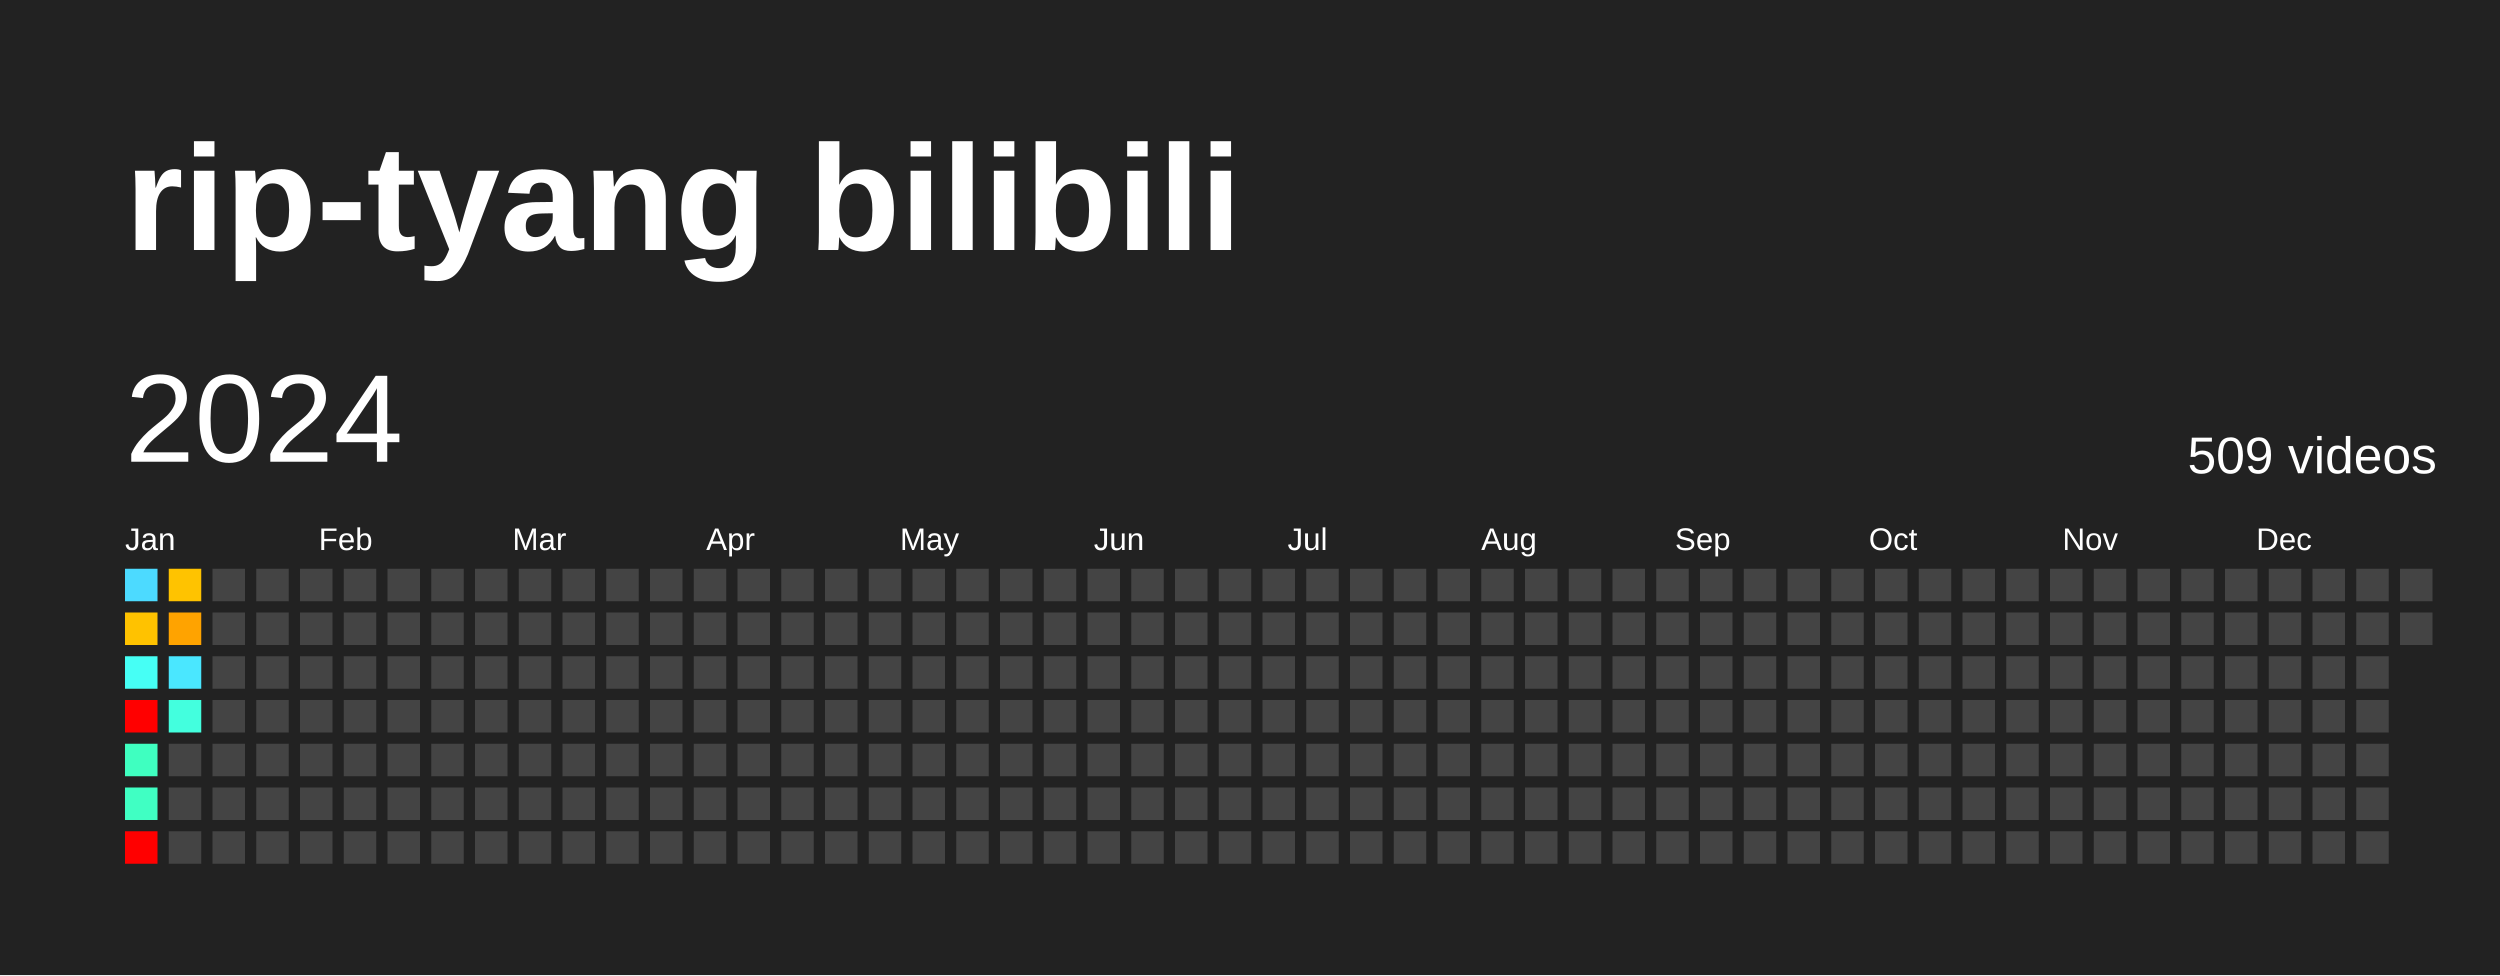
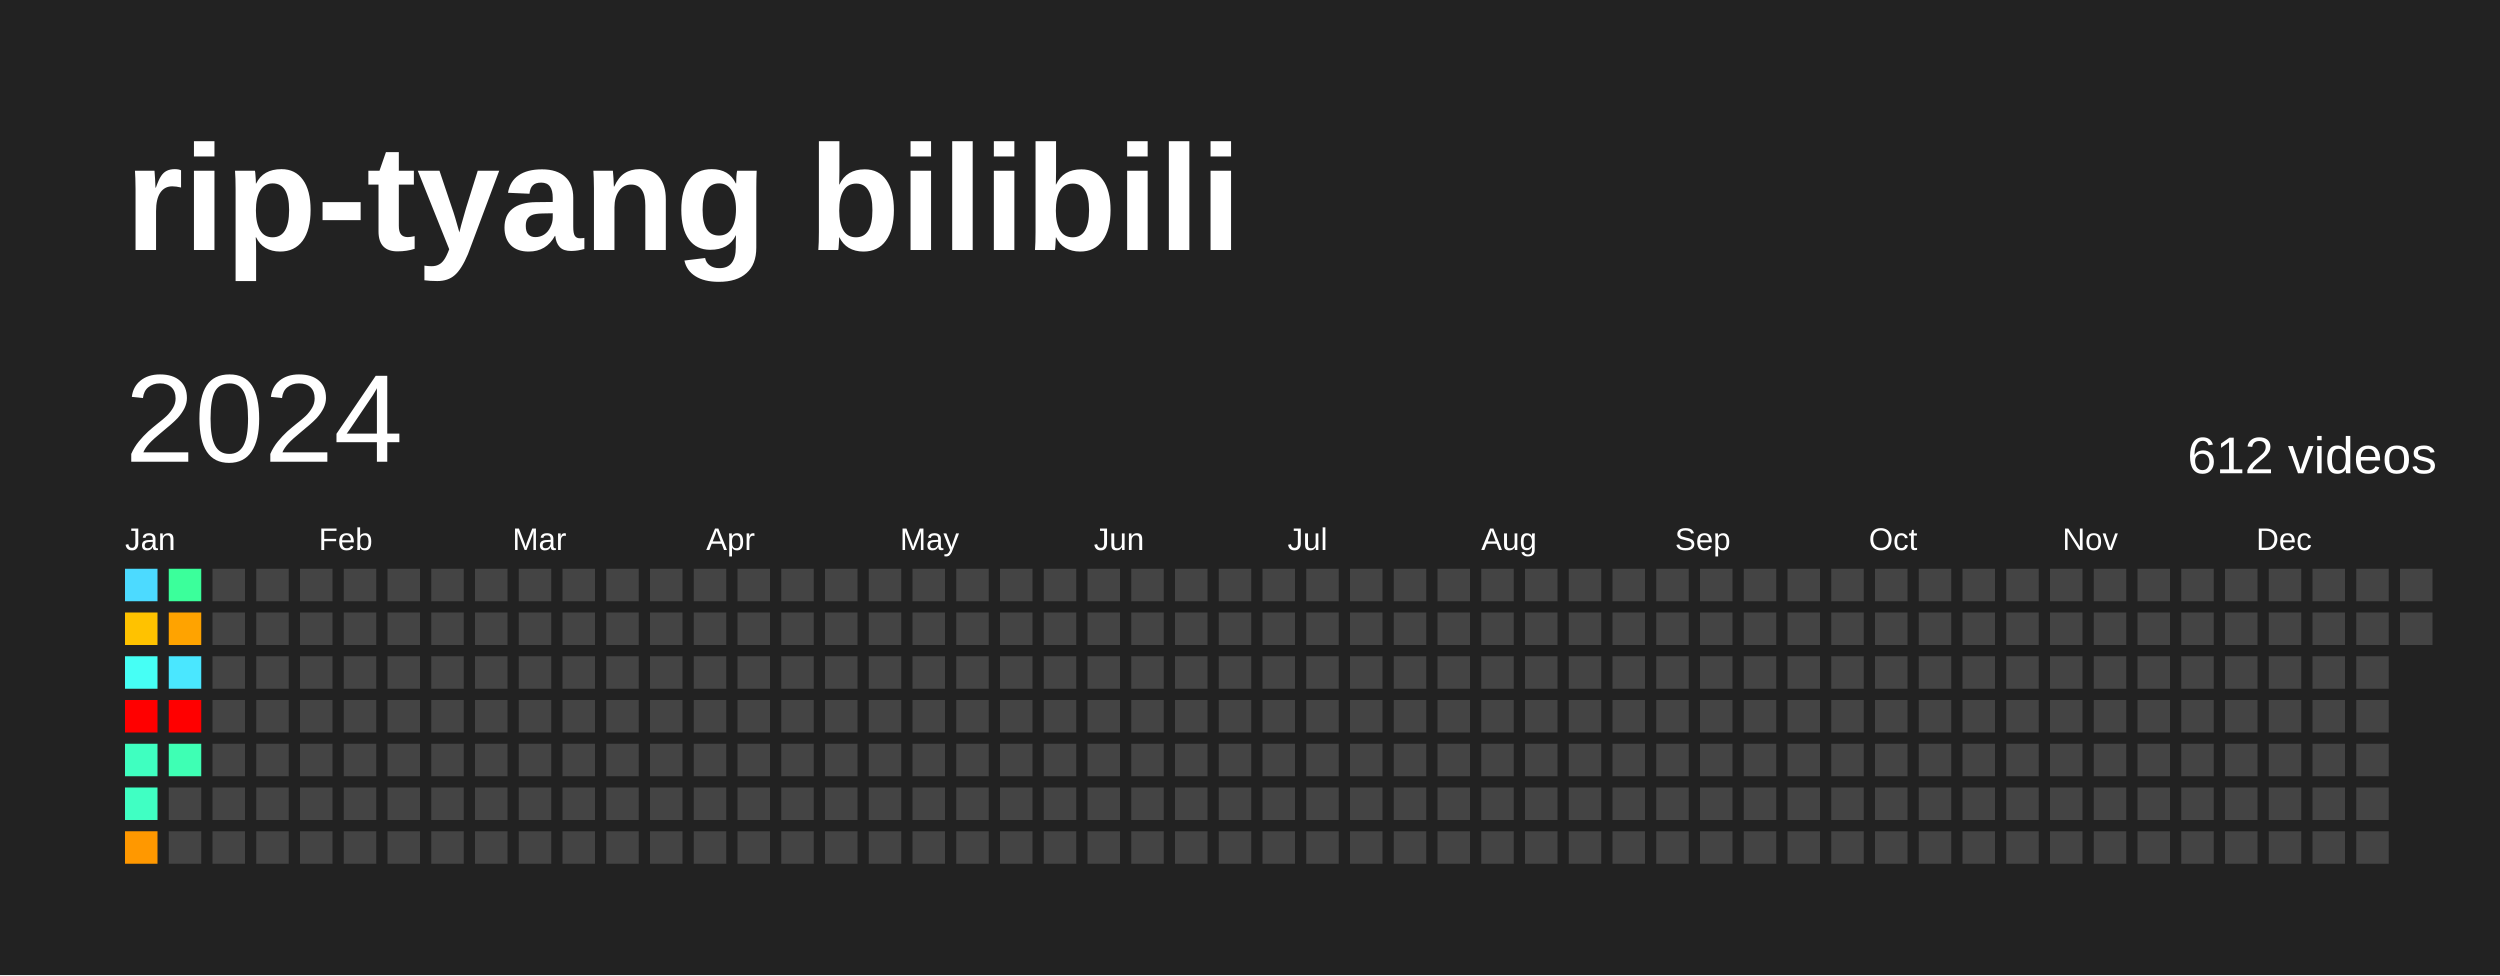
<svg xmlns="http://www.w3.org/2000/svg" baseProfile="full" height="78mm" version="1.1" viewBox="0,0,200,78" width="200mm">
  <defs />
  <rect fill="#222222" height="78" width="200" x="0" y="0" />
  <text fill="#FFFFFF" style="font-size:12px; font-family:Arial; font-weight:bold;" x="10" y="20">rip-tyang bilibili</text>
  <text dominant-baseline="hanging" fill="#FFFFFF" style="font-size:10.0px; font-family:Arial;" x="10" y="30">2024</text>
-   <text dominant-baseline="hanging" fill="#FFFFFF" style="font-size:4.125px; font-family:Arial;" x="175" y="35">509 videos</text>
+   <text dominant-baseline="hanging" fill="#FFFFFF" style="font-size:4.125px; font-family:Arial;" x="175" y="35">612 videos</text>
  <text fill="#FFFFFF" style="font-size:2.5px; font-family:Arial" x="10.0" y="44">Jan</text>
  <text fill="#FFFFFF" style="font-size:2.5px; font-family:Arial" x="25.5" y="44">Feb</text>
  <text fill="#FFFFFF" style="font-size:2.5px; font-family:Arial" x="41.0" y="44">Mar</text>
  <text fill="#FFFFFF" style="font-size:2.5px; font-family:Arial" x="56.5" y="44">Apr</text>
  <text fill="#FFFFFF" style="font-size:2.5px; font-family:Arial" x="72.0" y="44">May</text>
  <text fill="#FFFFFF" style="font-size:2.5px; font-family:Arial" x="87.5" y="44">Jun</text>
  <text fill="#FFFFFF" style="font-size:2.5px; font-family:Arial" x="103.0" y="44">Jul</text>
  <text fill="#FFFFFF" style="font-size:2.5px; font-family:Arial" x="118.5" y="44">Aug</text>
  <text fill="#FFFFFF" style="font-size:2.5px; font-family:Arial" x="134.0" y="44">Sep</text>
  <text fill="#FFFFFF" style="font-size:2.5px; font-family:Arial" x="149.5" y="44">Oct</text>
  <text fill="#FFFFFF" style="font-size:2.5px; font-family:Arial" x="165.0" y="44">Nov</text>
  <text fill="#FFFFFF" style="font-size:2.5px; font-family:Arial" x="180.5" y="44">Dec</text>
  <rect fill="#4cdaff" height="2.6" width="2.6" x="10.0" y="45.5" />
  <rect fill="#ffc200" height="2.6" width="2.6" x="10.0" y="49.0" />
  <rect fill="#46fff5" height="2.6" width="2.6" x="10.0" y="52.5" />
  <rect fill="red" height="2.6" width="2.6" x="10.0" y="56.0" />
  <rect fill="#3fffc0" height="2.6" width="2.6" x="10.0" y="59.5" />
  <rect fill="#40ffc3" height="2.6" width="2.6" x="10.0" y="63.0" />
-   <rect fill="red" height="2.6" width="2.6" x="10.0" y="66.5" />
-   <rect fill="#ffc300" height="2.6" width="2.6" x="13.5" y="45.5" />
+   <rect fill="#ff9800" height="2.6" width="2.6" x="10.0" y="66.5" />
+   <rect fill="#3bff9b" height="2.6" width="2.6" x="13.5" y="45.5" />
  <rect fill="#ffa300" height="2.6" width="2.6" x="13.5" y="49.0" />
  <rect fill="#4ae7ff" height="2.6" width="2.6" x="13.5" y="52.5" />
-   <rect fill="#43ffde" height="2.6" width="2.6" x="13.5" y="56.0" />
-   <rect fill="#444444" height="2.6" width="2.6" x="13.5" y="59.5" />
+   <rect fill="red" height="2.6" width="2.6" x="13.5" y="56.0" />
+   <rect fill="#3effb4" height="2.6" width="2.6" x="13.5" y="59.5" />
  <rect fill="#444444" height="2.6" width="2.6" x="13.5" y="63.0" />
  <rect fill="#444444" height="2.6" width="2.6" x="13.5" y="66.5" />
  <rect fill="#444444" height="2.6" width="2.6" x="17.0" y="45.5" />
  <rect fill="#444444" height="2.6" width="2.6" x="17.0" y="49.0" />
  <rect fill="#444444" height="2.6" width="2.6" x="17.0" y="52.5" />
  <rect fill="#444444" height="2.6" width="2.6" x="17.0" y="56.0" />
  <rect fill="#444444" height="2.6" width="2.6" x="17.0" y="59.5" />
  <rect fill="#444444" height="2.6" width="2.6" x="17.0" y="63.0" />
  <rect fill="#444444" height="2.6" width="2.6" x="17.0" y="66.5" />
  <rect fill="#444444" height="2.6" width="2.6" x="20.5" y="45.5" />
  <rect fill="#444444" height="2.6" width="2.6" x="20.5" y="49.0" />
  <rect fill="#444444" height="2.6" width="2.6" x="20.5" y="52.5" />
  <rect fill="#444444" height="2.6" width="2.6" x="20.5" y="56.0" />
  <rect fill="#444444" height="2.6" width="2.6" x="20.5" y="59.5" />
  <rect fill="#444444" height="2.6" width="2.6" x="20.5" y="63.0" />
  <rect fill="#444444" height="2.6" width="2.6" x="20.5" y="66.5" />
  <rect fill="#444444" height="2.6" width="2.6" x="24.0" y="45.5" />
  <rect fill="#444444" height="2.6" width="2.6" x="24.0" y="49.0" />
  <rect fill="#444444" height="2.6" width="2.6" x="24.0" y="52.5" />
  <rect fill="#444444" height="2.6" width="2.6" x="24.0" y="56.0" />
  <rect fill="#444444" height="2.6" width="2.6" x="24.0" y="59.5" />
  <rect fill="#444444" height="2.6" width="2.6" x="24.0" y="63.0" />
  <rect fill="#444444" height="2.6" width="2.6" x="24.0" y="66.5" />
  <rect fill="#444444" height="2.6" width="2.6" x="27.5" y="45.5" />
  <rect fill="#444444" height="2.6" width="2.6" x="27.5" y="49.0" />
  <rect fill="#444444" height="2.6" width="2.6" x="27.5" y="52.5" />
  <rect fill="#444444" height="2.6" width="2.6" x="27.5" y="56.0" />
  <rect fill="#444444" height="2.6" width="2.6" x="27.5" y="59.5" />
  <rect fill="#444444" height="2.6" width="2.6" x="27.5" y="63.0" />
  <rect fill="#444444" height="2.6" width="2.6" x="27.5" y="66.5" />
  <rect fill="#444444" height="2.6" width="2.6" x="31.0" y="45.5" />
  <rect fill="#444444" height="2.6" width="2.6" x="31.0" y="49.0" />
  <rect fill="#444444" height="2.6" width="2.6" x="31.0" y="52.5" />
  <rect fill="#444444" height="2.6" width="2.6" x="31.0" y="56.0" />
  <rect fill="#444444" height="2.6" width="2.6" x="31.0" y="59.5" />
  <rect fill="#444444" height="2.6" width="2.6" x="31.0" y="63.0" />
  <rect fill="#444444" height="2.6" width="2.6" x="31.0" y="66.5" />
  <rect fill="#444444" height="2.6" width="2.6" x="34.5" y="45.5" />
  <rect fill="#444444" height="2.6" width="2.6" x="34.5" y="49.0" />
  <rect fill="#444444" height="2.6" width="2.6" x="34.5" y="52.5" />
  <rect fill="#444444" height="2.6" width="2.6" x="34.5" y="56.0" />
  <rect fill="#444444" height="2.6" width="2.6" x="34.5" y="59.5" />
  <rect fill="#444444" height="2.6" width="2.6" x="34.5" y="63.0" />
  <rect fill="#444444" height="2.6" width="2.6" x="34.5" y="66.5" />
  <rect fill="#444444" height="2.6" width="2.6" x="38.0" y="45.5" />
  <rect fill="#444444" height="2.6" width="2.6" x="38.0" y="49.0" />
  <rect fill="#444444" height="2.6" width="2.6" x="38.0" y="52.5" />
  <rect fill="#444444" height="2.6" width="2.6" x="38.0" y="56.0" />
  <rect fill="#444444" height="2.6" width="2.6" x="38.0" y="59.5" />
  <rect fill="#444444" height="2.6" width="2.6" x="38.0" y="63.0" />
  <rect fill="#444444" height="2.6" width="2.6" x="38.0" y="66.5" />
  <rect fill="#444444" height="2.6" width="2.6" x="41.5" y="45.5" />
  <rect fill="#444444" height="2.6" width="2.6" x="41.5" y="49.0" />
  <rect fill="#444444" height="2.6" width="2.6" x="41.5" y="52.5" />
  <rect fill="#444444" height="2.6" width="2.6" x="41.5" y="56.0" />
  <rect fill="#444444" height="2.6" width="2.6" x="41.5" y="59.5" />
  <rect fill="#444444" height="2.6" width="2.6" x="41.5" y="63.0" />
  <rect fill="#444444" height="2.6" width="2.6" x="41.5" y="66.5" />
  <rect fill="#444444" height="2.6" width="2.6" x="45.0" y="45.5" />
  <rect fill="#444444" height="2.6" width="2.6" x="45.0" y="49.0" />
  <rect fill="#444444" height="2.6" width="2.6" x="45.0" y="52.5" />
  <rect fill="#444444" height="2.6" width="2.6" x="45.0" y="56.0" />
  <rect fill="#444444" height="2.6" width="2.6" x="45.0" y="59.5" />
  <rect fill="#444444" height="2.6" width="2.6" x="45.0" y="63.0" />
  <rect fill="#444444" height="2.6" width="2.6" x="45.0" y="66.5" />
  <rect fill="#444444" height="2.6" width="2.6" x="48.5" y="45.5" />
  <rect fill="#444444" height="2.6" width="2.6" x="48.5" y="49.0" />
  <rect fill="#444444" height="2.6" width="2.6" x="48.5" y="52.5" />
  <rect fill="#444444" height="2.6" width="2.6" x="48.5" y="56.0" />
  <rect fill="#444444" height="2.6" width="2.6" x="48.5" y="59.5" />
  <rect fill="#444444" height="2.6" width="2.6" x="48.5" y="63.0" />
  <rect fill="#444444" height="2.6" width="2.6" x="48.5" y="66.5" />
  <rect fill="#444444" height="2.6" width="2.6" x="52.0" y="45.5" />
  <rect fill="#444444" height="2.6" width="2.6" x="52.0" y="49.0" />
  <rect fill="#444444" height="2.6" width="2.6" x="52.0" y="52.5" />
  <rect fill="#444444" height="2.6" width="2.6" x="52.0" y="56.0" />
  <rect fill="#444444" height="2.6" width="2.6" x="52.0" y="59.5" />
  <rect fill="#444444" height="2.6" width="2.6" x="52.0" y="63.0" />
  <rect fill="#444444" height="2.6" width="2.6" x="52.0" y="66.5" />
  <rect fill="#444444" height="2.6" width="2.6" x="55.5" y="45.5" />
  <rect fill="#444444" height="2.6" width="2.6" x="55.5" y="49.0" />
  <rect fill="#444444" height="2.6" width="2.6" x="55.5" y="52.5" />
  <rect fill="#444444" height="2.6" width="2.6" x="55.5" y="56.0" />
  <rect fill="#444444" height="2.6" width="2.6" x="55.5" y="59.5" />
  <rect fill="#444444" height="2.6" width="2.6" x="55.5" y="63.0" />
  <rect fill="#444444" height="2.6" width="2.6" x="55.5" y="66.5" />
  <rect fill="#444444" height="2.6" width="2.6" x="59.0" y="45.5" />
  <rect fill="#444444" height="2.6" width="2.6" x="59.0" y="49.0" />
  <rect fill="#444444" height="2.6" width="2.6" x="59.0" y="52.5" />
  <rect fill="#444444" height="2.6" width="2.6" x="59.0" y="56.0" />
  <rect fill="#444444" height="2.6" width="2.6" x="59.0" y="59.5" />
  <rect fill="#444444" height="2.6" width="2.6" x="59.0" y="63.0" />
  <rect fill="#444444" height="2.6" width="2.6" x="59.0" y="66.5" />
  <rect fill="#444444" height="2.6" width="2.6" x="62.5" y="45.5" />
  <rect fill="#444444" height="2.6" width="2.6" x="62.5" y="49.0" />
  <rect fill="#444444" height="2.6" width="2.6" x="62.5" y="52.5" />
  <rect fill="#444444" height="2.6" width="2.6" x="62.5" y="56.0" />
  <rect fill="#444444" height="2.6" width="2.6" x="62.5" y="59.5" />
  <rect fill="#444444" height="2.6" width="2.6" x="62.5" y="63.0" />
  <rect fill="#444444" height="2.6" width="2.6" x="62.5" y="66.5" />
  <rect fill="#444444" height="2.6" width="2.6" x="66.0" y="45.5" />
  <rect fill="#444444" height="2.6" width="2.6" x="66.0" y="49.0" />
  <rect fill="#444444" height="2.6" width="2.6" x="66.0" y="52.5" />
  <rect fill="#444444" height="2.6" width="2.6" x="66.0" y="56.0" />
  <rect fill="#444444" height="2.6" width="2.6" x="66.0" y="59.5" />
  <rect fill="#444444" height="2.6" width="2.6" x="66.0" y="63.0" />
  <rect fill="#444444" height="2.6" width="2.6" x="66.0" y="66.5" />
  <rect fill="#444444" height="2.6" width="2.6" x="69.5" y="45.5" />
  <rect fill="#444444" height="2.6" width="2.6" x="69.5" y="49.0" />
  <rect fill="#444444" height="2.6" width="2.6" x="69.5" y="52.5" />
  <rect fill="#444444" height="2.6" width="2.6" x="69.5" y="56.0" />
  <rect fill="#444444" height="2.6" width="2.6" x="69.5" y="59.5" />
  <rect fill="#444444" height="2.6" width="2.6" x="69.5" y="63.0" />
  <rect fill="#444444" height="2.6" width="2.6" x="69.5" y="66.5" />
  <rect fill="#444444" height="2.6" width="2.6" x="73.0" y="45.5" />
  <rect fill="#444444" height="2.6" width="2.6" x="73.0" y="49.0" />
  <rect fill="#444444" height="2.6" width="2.6" x="73.0" y="52.5" />
  <rect fill="#444444" height="2.6" width="2.6" x="73.0" y="56.0" />
  <rect fill="#444444" height="2.6" width="2.6" x="73.0" y="59.5" />
  <rect fill="#444444" height="2.6" width="2.6" x="73.0" y="63.0" />
  <rect fill="#444444" height="2.6" width="2.6" x="73.0" y="66.5" />
  <rect fill="#444444" height="2.6" width="2.6" x="76.5" y="45.5" />
  <rect fill="#444444" height="2.6" width="2.6" x="76.5" y="49.0" />
  <rect fill="#444444" height="2.6" width="2.6" x="76.5" y="52.5" />
  <rect fill="#444444" height="2.6" width="2.6" x="76.5" y="56.0" />
  <rect fill="#444444" height="2.6" width="2.6" x="76.5" y="59.5" />
  <rect fill="#444444" height="2.6" width="2.6" x="76.5" y="63.0" />
  <rect fill="#444444" height="2.6" width="2.6" x="76.5" y="66.5" />
  <rect fill="#444444" height="2.6" width="2.6" x="80.0" y="45.5" />
  <rect fill="#444444" height="2.6" width="2.6" x="80.0" y="49.0" />
  <rect fill="#444444" height="2.6" width="2.6" x="80.0" y="52.5" />
  <rect fill="#444444" height="2.6" width="2.6" x="80.0" y="56.0" />
  <rect fill="#444444" height="2.6" width="2.6" x="80.0" y="59.5" />
  <rect fill="#444444" height="2.6" width="2.6" x="80.0" y="63.0" />
  <rect fill="#444444" height="2.6" width="2.6" x="80.0" y="66.5" />
  <rect fill="#444444" height="2.6" width="2.6" x="83.5" y="45.5" />
  <rect fill="#444444" height="2.6" width="2.6" x="83.5" y="49.0" />
  <rect fill="#444444" height="2.6" width="2.6" x="83.5" y="52.5" />
  <rect fill="#444444" height="2.6" width="2.6" x="83.5" y="56.0" />
  <rect fill="#444444" height="2.6" width="2.6" x="83.5" y="59.5" />
  <rect fill="#444444" height="2.6" width="2.6" x="83.5" y="63.0" />
  <rect fill="#444444" height="2.6" width="2.6" x="83.5" y="66.5" />
  <rect fill="#444444" height="2.6" width="2.6" x="87.0" y="45.5" />
  <rect fill="#444444" height="2.6" width="2.6" x="87.0" y="49.0" />
  <rect fill="#444444" height="2.6" width="2.6" x="87.0" y="52.5" />
  <rect fill="#444444" height="2.6" width="2.6" x="87.0" y="56.0" />
  <rect fill="#444444" height="2.6" width="2.6" x="87.0" y="59.5" />
  <rect fill="#444444" height="2.6" width="2.6" x="87.0" y="63.0" />
  <rect fill="#444444" height="2.6" width="2.6" x="87.0" y="66.5" />
  <rect fill="#444444" height="2.6" width="2.6" x="90.5" y="45.5" />
  <rect fill="#444444" height="2.6" width="2.6" x="90.5" y="49.0" />
  <rect fill="#444444" height="2.6" width="2.6" x="90.5" y="52.5" />
  <rect fill="#444444" height="2.6" width="2.6" x="90.5" y="56.0" />
  <rect fill="#444444" height="2.6" width="2.6" x="90.5" y="59.5" />
  <rect fill="#444444" height="2.6" width="2.6" x="90.5" y="63.0" />
  <rect fill="#444444" height="2.6" width="2.6" x="90.5" y="66.5" />
  <rect fill="#444444" height="2.6" width="2.6" x="94.0" y="45.5" />
  <rect fill="#444444" height="2.6" width="2.6" x="94.0" y="49.0" />
  <rect fill="#444444" height="2.6" width="2.6" x="94.0" y="52.5" />
  <rect fill="#444444" height="2.6" width="2.6" x="94.0" y="56.0" />
  <rect fill="#444444" height="2.6" width="2.6" x="94.0" y="59.5" />
  <rect fill="#444444" height="2.6" width="2.6" x="94.0" y="63.0" />
  <rect fill="#444444" height="2.6" width="2.6" x="94.0" y="66.5" />
  <rect fill="#444444" height="2.6" width="2.6" x="97.5" y="45.5" />
  <rect fill="#444444" height="2.6" width="2.6" x="97.5" y="49.0" />
  <rect fill="#444444" height="2.6" width="2.6" x="97.5" y="52.5" />
  <rect fill="#444444" height="2.6" width="2.6" x="97.5" y="56.0" />
  <rect fill="#444444" height="2.6" width="2.6" x="97.5" y="59.5" />
  <rect fill="#444444" height="2.6" width="2.6" x="97.5" y="63.0" />
  <rect fill="#444444" height="2.6" width="2.6" x="97.5" y="66.5" />
  <rect fill="#444444" height="2.6" width="2.6" x="101.0" y="45.5" />
  <rect fill="#444444" height="2.6" width="2.6" x="101.0" y="49.0" />
  <rect fill="#444444" height="2.6" width="2.6" x="101.0" y="52.5" />
  <rect fill="#444444" height="2.6" width="2.6" x="101.0" y="56.0" />
  <rect fill="#444444" height="2.6" width="2.6" x="101.0" y="59.5" />
  <rect fill="#444444" height="2.6" width="2.6" x="101.0" y="63.0" />
  <rect fill="#444444" height="2.6" width="2.6" x="101.0" y="66.5" />
  <rect fill="#444444" height="2.6" width="2.6" x="104.5" y="45.5" />
  <rect fill="#444444" height="2.6" width="2.6" x="104.5" y="49.0" />
  <rect fill="#444444" height="2.6" width="2.6" x="104.5" y="52.5" />
  <rect fill="#444444" height="2.6" width="2.6" x="104.5" y="56.0" />
  <rect fill="#444444" height="2.6" width="2.6" x="104.5" y="59.5" />
  <rect fill="#444444" height="2.6" width="2.6" x="104.5" y="63.0" />
  <rect fill="#444444" height="2.6" width="2.6" x="104.5" y="66.5" />
  <rect fill="#444444" height="2.6" width="2.6" x="108.0" y="45.5" />
  <rect fill="#444444" height="2.6" width="2.6" x="108.0" y="49.0" />
  <rect fill="#444444" height="2.6" width="2.6" x="108.0" y="52.5" />
  <rect fill="#444444" height="2.6" width="2.6" x="108.0" y="56.0" />
  <rect fill="#444444" height="2.6" width="2.6" x="108.0" y="59.5" />
  <rect fill="#444444" height="2.6" width="2.6" x="108.0" y="63.0" />
  <rect fill="#444444" height="2.6" width="2.6" x="108.0" y="66.5" />
  <rect fill="#444444" height="2.6" width="2.6" x="111.5" y="45.5" />
  <rect fill="#444444" height="2.6" width="2.6" x="111.5" y="49.0" />
  <rect fill="#444444" height="2.6" width="2.6" x="111.5" y="52.5" />
  <rect fill="#444444" height="2.6" width="2.6" x="111.5" y="56.0" />
  <rect fill="#444444" height="2.6" width="2.6" x="111.5" y="59.5" />
  <rect fill="#444444" height="2.6" width="2.6" x="111.5" y="63.0" />
  <rect fill="#444444" height="2.6" width="2.6" x="111.5" y="66.5" />
  <rect fill="#444444" height="2.6" width="2.6" x="115.0" y="45.5" />
  <rect fill="#444444" height="2.6" width="2.6" x="115.0" y="49.0" />
  <rect fill="#444444" height="2.6" width="2.6" x="115.0" y="52.5" />
  <rect fill="#444444" height="2.6" width="2.6" x="115.0" y="56.0" />
  <rect fill="#444444" height="2.6" width="2.6" x="115.0" y="59.5" />
  <rect fill="#444444" height="2.6" width="2.6" x="115.0" y="63.0" />
  <rect fill="#444444" height="2.6" width="2.6" x="115.0" y="66.5" />
  <rect fill="#444444" height="2.6" width="2.6" x="118.5" y="45.5" />
  <rect fill="#444444" height="2.6" width="2.6" x="118.5" y="49.0" />
  <rect fill="#444444" height="2.6" width="2.6" x="118.5" y="52.5" />
  <rect fill="#444444" height="2.6" width="2.6" x="118.5" y="56.0" />
  <rect fill="#444444" height="2.6" width="2.6" x="118.5" y="59.5" />
  <rect fill="#444444" height="2.6" width="2.6" x="118.5" y="63.0" />
  <rect fill="#444444" height="2.6" width="2.6" x="118.5" y="66.5" />
  <rect fill="#444444" height="2.6" width="2.6" x="122.0" y="45.5" />
  <rect fill="#444444" height="2.6" width="2.6" x="122.0" y="49.0" />
  <rect fill="#444444" height="2.6" width="2.6" x="122.0" y="52.5" />
  <rect fill="#444444" height="2.6" width="2.6" x="122.0" y="56.0" />
  <rect fill="#444444" height="2.6" width="2.6" x="122.0" y="59.5" />
  <rect fill="#444444" height="2.6" width="2.6" x="122.0" y="63.0" />
  <rect fill="#444444" height="2.6" width="2.6" x="122.0" y="66.5" />
  <rect fill="#444444" height="2.6" width="2.6" x="125.5" y="45.5" />
  <rect fill="#444444" height="2.6" width="2.6" x="125.5" y="49.0" />
  <rect fill="#444444" height="2.6" width="2.6" x="125.5" y="52.5" />
  <rect fill="#444444" height="2.6" width="2.6" x="125.5" y="56.0" />
  <rect fill="#444444" height="2.6" width="2.6" x="125.5" y="59.5" />
  <rect fill="#444444" height="2.6" width="2.6" x="125.5" y="63.0" />
  <rect fill="#444444" height="2.6" width="2.6" x="125.5" y="66.5" />
  <rect fill="#444444" height="2.6" width="2.6" x="129.0" y="45.5" />
  <rect fill="#444444" height="2.6" width="2.6" x="129.0" y="49.0" />
  <rect fill="#444444" height="2.6" width="2.6" x="129.0" y="52.5" />
  <rect fill="#444444" height="2.6" width="2.6" x="129.0" y="56.0" />
  <rect fill="#444444" height="2.6" width="2.6" x="129.0" y="59.5" />
  <rect fill="#444444" height="2.6" width="2.6" x="129.0" y="63.0" />
  <rect fill="#444444" height="2.6" width="2.6" x="129.0" y="66.5" />
  <rect fill="#444444" height="2.6" width="2.6" x="132.5" y="45.5" />
  <rect fill="#444444" height="2.6" width="2.6" x="132.5" y="49.0" />
  <rect fill="#444444" height="2.6" width="2.6" x="132.5" y="52.5" />
  <rect fill="#444444" height="2.6" width="2.6" x="132.5" y="56.0" />
  <rect fill="#444444" height="2.6" width="2.6" x="132.5" y="59.5" />
  <rect fill="#444444" height="2.6" width="2.6" x="132.5" y="63.0" />
  <rect fill="#444444" height="2.6" width="2.6" x="132.5" y="66.5" />
  <rect fill="#444444" height="2.6" width="2.6" x="136.0" y="45.5" />
  <rect fill="#444444" height="2.6" width="2.6" x="136.0" y="49.0" />
  <rect fill="#444444" height="2.6" width="2.6" x="136.0" y="52.5" />
  <rect fill="#444444" height="2.6" width="2.6" x="136.0" y="56.0" />
  <rect fill="#444444" height="2.6" width="2.6" x="136.0" y="59.5" />
  <rect fill="#444444" height="2.6" width="2.6" x="136.0" y="63.0" />
  <rect fill="#444444" height="2.6" width="2.6" x="136.0" y="66.5" />
  <rect fill="#444444" height="2.6" width="2.6" x="139.5" y="45.5" />
  <rect fill="#444444" height="2.6" width="2.6" x="139.5" y="49.0" />
  <rect fill="#444444" height="2.6" width="2.6" x="139.5" y="52.5" />
  <rect fill="#444444" height="2.6" width="2.6" x="139.5" y="56.0" />
  <rect fill="#444444" height="2.6" width="2.6" x="139.5" y="59.5" />
  <rect fill="#444444" height="2.6" width="2.6" x="139.5" y="63.0" />
  <rect fill="#444444" height="2.6" width="2.6" x="139.5" y="66.5" />
  <rect fill="#444444" height="2.6" width="2.6" x="143.0" y="45.5" />
  <rect fill="#444444" height="2.6" width="2.6" x="143.0" y="49.0" />
  <rect fill="#444444" height="2.6" width="2.6" x="143.0" y="52.5" />
  <rect fill="#444444" height="2.6" width="2.6" x="143.0" y="56.0" />
  <rect fill="#444444" height="2.6" width="2.6" x="143.0" y="59.5" />
  <rect fill="#444444" height="2.6" width="2.6" x="143.0" y="63.0" />
  <rect fill="#444444" height="2.6" width="2.6" x="143.0" y="66.5" />
  <rect fill="#444444" height="2.6" width="2.6" x="146.5" y="45.5" />
  <rect fill="#444444" height="2.6" width="2.6" x="146.5" y="49.0" />
  <rect fill="#444444" height="2.6" width="2.6" x="146.5" y="52.5" />
  <rect fill="#444444" height="2.6" width="2.6" x="146.5" y="56.0" />
  <rect fill="#444444" height="2.6" width="2.6" x="146.5" y="59.5" />
  <rect fill="#444444" height="2.6" width="2.6" x="146.5" y="63.0" />
  <rect fill="#444444" height="2.6" width="2.6" x="146.5" y="66.5" />
  <rect fill="#444444" height="2.6" width="2.6" x="150.0" y="45.5" />
  <rect fill="#444444" height="2.6" width="2.6" x="150.0" y="49.0" />
  <rect fill="#444444" height="2.6" width="2.6" x="150.0" y="52.5" />
  <rect fill="#444444" height="2.6" width="2.6" x="150.0" y="56.0" />
  <rect fill="#444444" height="2.6" width="2.6" x="150.0" y="59.5" />
  <rect fill="#444444" height="2.6" width="2.6" x="150.0" y="63.0" />
  <rect fill="#444444" height="2.6" width="2.6" x="150.0" y="66.5" />
  <rect fill="#444444" height="2.6" width="2.6" x="153.5" y="45.5" />
  <rect fill="#444444" height="2.6" width="2.6" x="153.5" y="49.0" />
  <rect fill="#444444" height="2.6" width="2.6" x="153.5" y="52.5" />
  <rect fill="#444444" height="2.6" width="2.6" x="153.5" y="56.0" />
  <rect fill="#444444" height="2.6" width="2.6" x="153.5" y="59.5" />
  <rect fill="#444444" height="2.6" width="2.6" x="153.5" y="63.0" />
  <rect fill="#444444" height="2.6" width="2.6" x="153.5" y="66.5" />
  <rect fill="#444444" height="2.6" width="2.6" x="157.0" y="45.5" />
  <rect fill="#444444" height="2.6" width="2.6" x="157.0" y="49.0" />
  <rect fill="#444444" height="2.6" width="2.6" x="157.0" y="52.5" />
  <rect fill="#444444" height="2.6" width="2.6" x="157.0" y="56.0" />
  <rect fill="#444444" height="2.6" width="2.6" x="157.0" y="59.5" />
  <rect fill="#444444" height="2.6" width="2.6" x="157.0" y="63.0" />
  <rect fill="#444444" height="2.6" width="2.6" x="157.0" y="66.5" />
  <rect fill="#444444" height="2.6" width="2.6" x="160.5" y="45.5" />
  <rect fill="#444444" height="2.6" width="2.6" x="160.5" y="49.0" />
  <rect fill="#444444" height="2.6" width="2.6" x="160.5" y="52.5" />
  <rect fill="#444444" height="2.6" width="2.6" x="160.5" y="56.0" />
  <rect fill="#444444" height="2.6" width="2.6" x="160.5" y="59.5" />
  <rect fill="#444444" height="2.6" width="2.6" x="160.5" y="63.0" />
  <rect fill="#444444" height="2.6" width="2.6" x="160.5" y="66.5" />
  <rect fill="#444444" height="2.6" width="2.6" x="164.0" y="45.5" />
  <rect fill="#444444" height="2.6" width="2.6" x="164.0" y="49.0" />
  <rect fill="#444444" height="2.6" width="2.6" x="164.0" y="52.5" />
  <rect fill="#444444" height="2.6" width="2.6" x="164.0" y="56.0" />
  <rect fill="#444444" height="2.6" width="2.6" x="164.0" y="59.5" />
  <rect fill="#444444" height="2.6" width="2.6" x="164.0" y="63.0" />
  <rect fill="#444444" height="2.6" width="2.6" x="164.0" y="66.5" />
  <rect fill="#444444" height="2.6" width="2.6" x="167.5" y="45.5" />
  <rect fill="#444444" height="2.6" width="2.6" x="167.5" y="49.0" />
  <rect fill="#444444" height="2.6" width="2.6" x="167.5" y="52.5" />
  <rect fill="#444444" height="2.6" width="2.6" x="167.5" y="56.0" />
  <rect fill="#444444" height="2.6" width="2.6" x="167.5" y="59.5" />
  <rect fill="#444444" height="2.6" width="2.6" x="167.5" y="63.0" />
  <rect fill="#444444" height="2.6" width="2.6" x="167.5" y="66.5" />
  <rect fill="#444444" height="2.6" width="2.6" x="171.0" y="45.5" />
  <rect fill="#444444" height="2.6" width="2.6" x="171.0" y="49.0" />
  <rect fill="#444444" height="2.6" width="2.6" x="171.0" y="52.5" />
  <rect fill="#444444" height="2.6" width="2.6" x="171.0" y="56.0" />
  <rect fill="#444444" height="2.6" width="2.6" x="171.0" y="59.5" />
  <rect fill="#444444" height="2.6" width="2.6" x="171.0" y="63.0" />
  <rect fill="#444444" height="2.6" width="2.6" x="171.0" y="66.5" />
  <rect fill="#444444" height="2.6" width="2.6" x="174.5" y="45.5" />
  <rect fill="#444444" height="2.6" width="2.6" x="174.5" y="49.0" />
  <rect fill="#444444" height="2.6" width="2.6" x="174.5" y="52.5" />
  <rect fill="#444444" height="2.6" width="2.6" x="174.5" y="56.0" />
  <rect fill="#444444" height="2.6" width="2.6" x="174.5" y="59.5" />
  <rect fill="#444444" height="2.6" width="2.6" x="174.5" y="63.0" />
  <rect fill="#444444" height="2.6" width="2.6" x="174.5" y="66.5" />
  <rect fill="#444444" height="2.6" width="2.6" x="178.0" y="45.5" />
  <rect fill="#444444" height="2.6" width="2.6" x="178.0" y="49.0" />
  <rect fill="#444444" height="2.6" width="2.6" x="178.0" y="52.5" />
  <rect fill="#444444" height="2.6" width="2.6" x="178.0" y="56.0" />
  <rect fill="#444444" height="2.6" width="2.6" x="178.0" y="59.5" />
  <rect fill="#444444" height="2.6" width="2.6" x="178.0" y="63.0" />
  <rect fill="#444444" height="2.6" width="2.6" x="178.0" y="66.5" />
  <rect fill="#444444" height="2.6" width="2.6" x="181.5" y="45.5" />
  <rect fill="#444444" height="2.6" width="2.6" x="181.5" y="49.0" />
  <rect fill="#444444" height="2.6" width="2.6" x="181.5" y="52.5" />
  <rect fill="#444444" height="2.6" width="2.6" x="181.5" y="56.0" />
  <rect fill="#444444" height="2.6" width="2.6" x="181.5" y="59.5" />
  <rect fill="#444444" height="2.6" width="2.6" x="181.5" y="63.0" />
  <rect fill="#444444" height="2.6" width="2.6" x="181.5" y="66.5" />
  <rect fill="#444444" height="2.6" width="2.6" x="185.0" y="45.5" />
  <rect fill="#444444" height="2.6" width="2.6" x="185.0" y="49.0" />
  <rect fill="#444444" height="2.6" width="2.6" x="185.0" y="52.5" />
  <rect fill="#444444" height="2.6" width="2.6" x="185.0" y="56.0" />
  <rect fill="#444444" height="2.6" width="2.6" x="185.0" y="59.5" />
  <rect fill="#444444" height="2.6" width="2.6" x="185.0" y="63.0" />
  <rect fill="#444444" height="2.6" width="2.6" x="185.0" y="66.5" />
  <rect fill="#444444" height="2.6" width="2.6" x="188.5" y="45.5" />
  <rect fill="#444444" height="2.6" width="2.6" x="188.5" y="49.0" />
  <rect fill="#444444" height="2.6" width="2.6" x="188.5" y="52.5" />
  <rect fill="#444444" height="2.6" width="2.6" x="188.5" y="56.0" />
  <rect fill="#444444" height="2.6" width="2.6" x="188.5" y="59.5" />
  <rect fill="#444444" height="2.6" width="2.6" x="188.5" y="63.0" />
  <rect fill="#444444" height="2.6" width="2.6" x="188.5" y="66.5" />
  <rect fill="#444444" height="2.6" width="2.6" x="192.0" y="45.5" />
  <rect fill="#444444" height="2.6" width="2.6" x="192.0" y="49.0" />
</svg>
